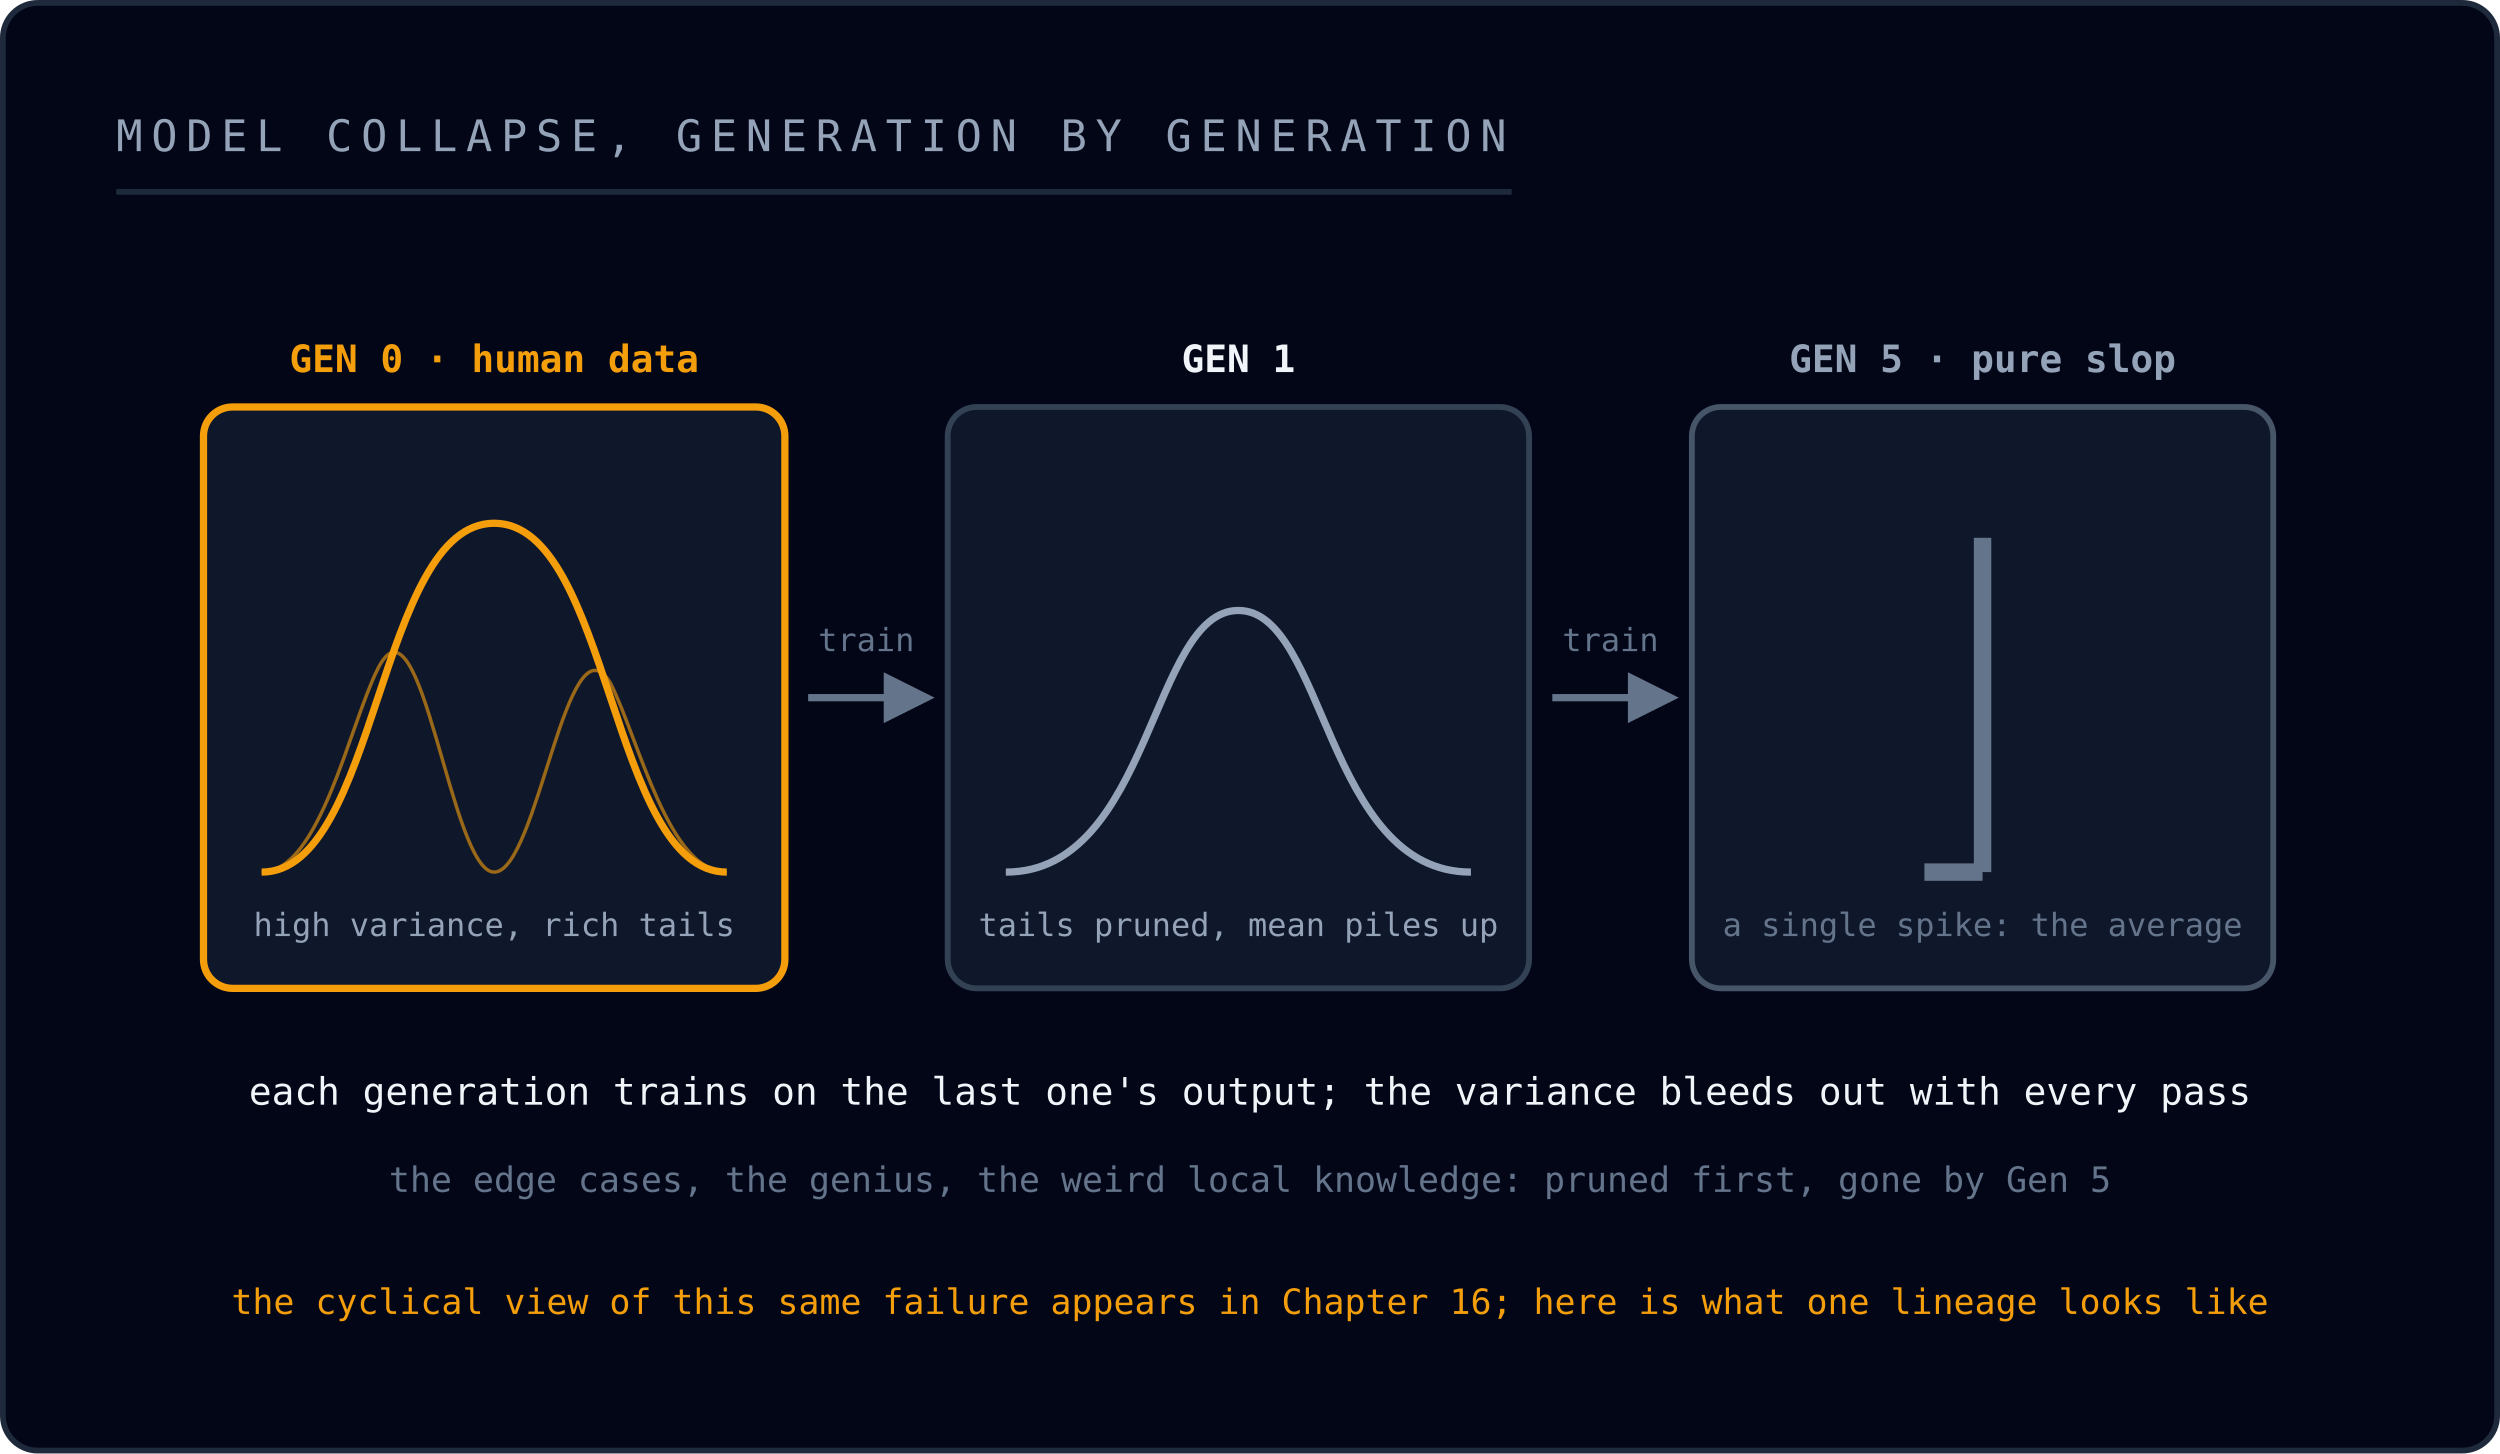
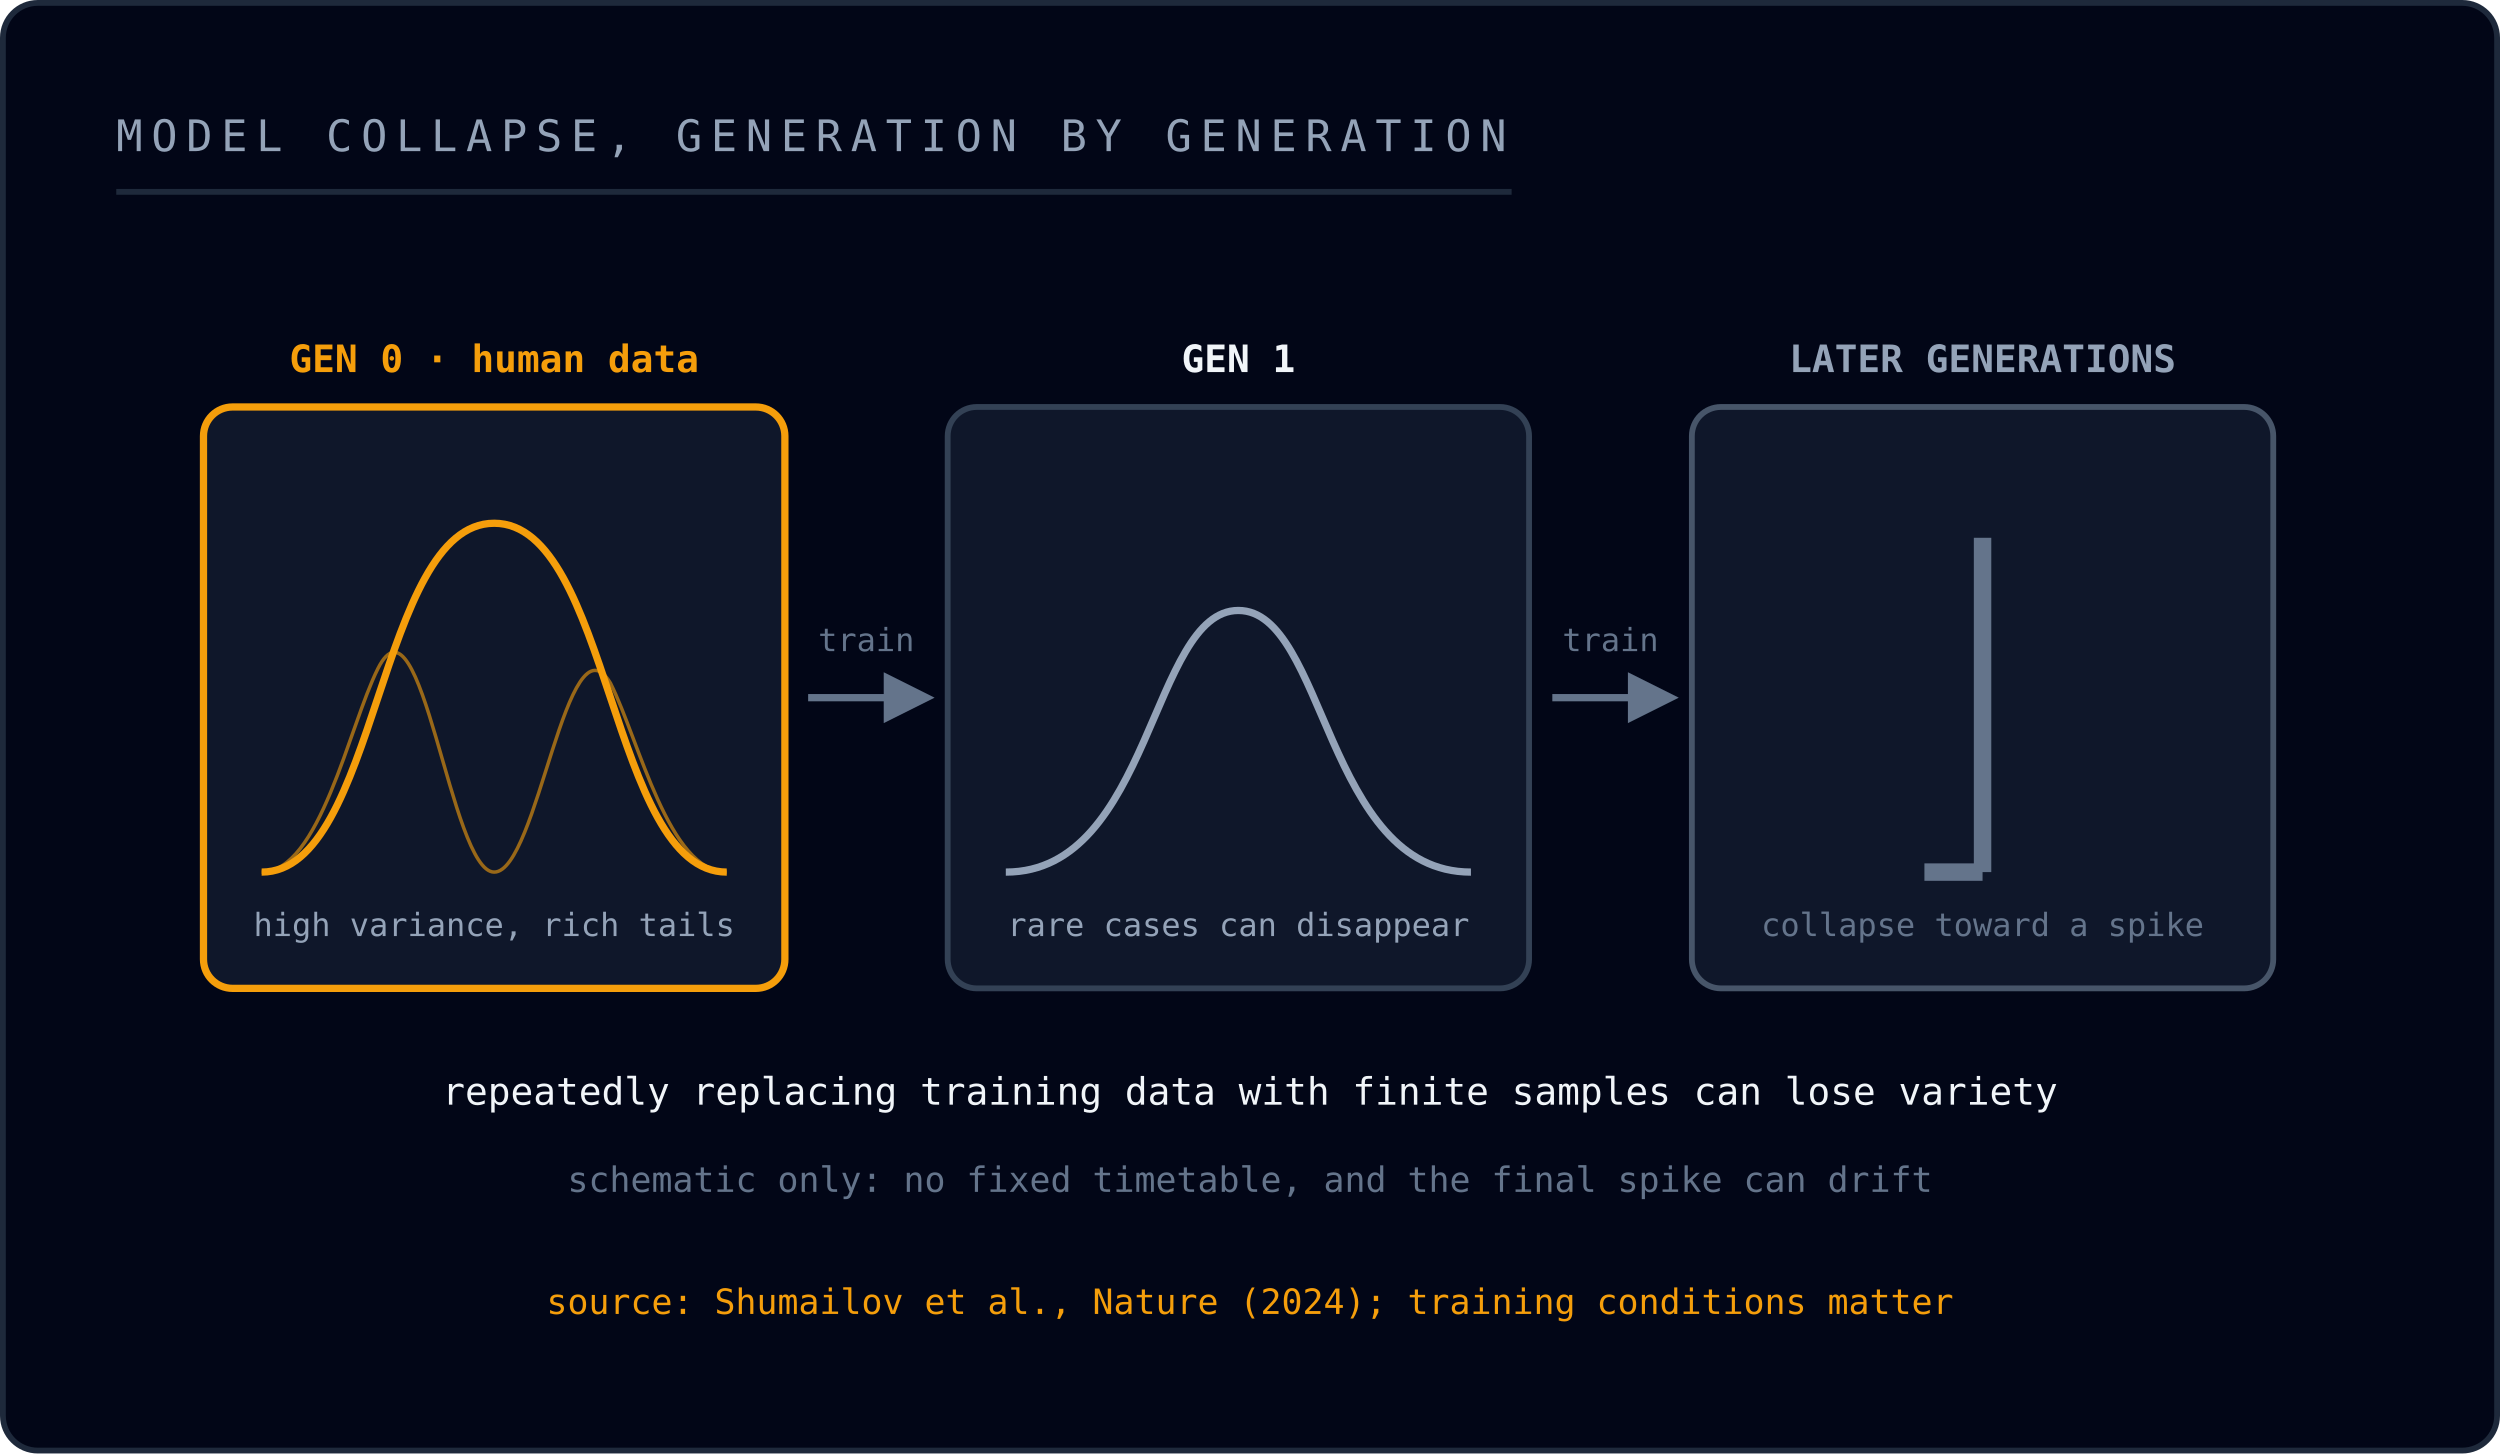
<svg xmlns="http://www.w3.org/2000/svg" viewBox="0 0 860 500" font-family="'JetBrains Mono','SFMono-Regular',Menlo,Consolas,monospace">
  <defs>
    <marker id="ag" viewBox="0 0 10 10" refX="8" refY="5" markerWidth="7" markerHeight="7" orient="auto-start-reverse">
      <path d="M0,0L10,5L0,10z" fill="#64748b" />
    </marker>
  </defs>
  <rect x="1" y="1" width="858" height="498" rx="12" fill="#020617" stroke="#1e293b" stroke-width="2" />
  <text x="40" y="52" font-size="15" letter-spacing="3" fill="#94a3b8">MODEL COLLAPSE, GENERATION BY GENERATION</text>
  <line x1="40" y1="66" x2="520" y2="66" stroke="#1e293b" stroke-width="2" />
  <g>
    <rect x="70" y="140" width="200" height="200" rx="10" fill="#0f172a" stroke="#f59e0b" stroke-width="2.5" />
    <path d="M 90 300 C 130 300 130 180 170 180 C 210 180 210 300 250 300" fill="none" stroke="#f59e0b" stroke-width="2.5" />
    <path d="M 90 300 C 110 300 120 250 130 230 C 145 200 155 300 170 300 C 185 300 195 210 210 235 C 220 255 230 300 250 300" fill="none" stroke="#f59e0b" stroke-width="1.2" opacity="0.6" />
    <text x="170" y="128" font-size="13" font-weight="600" fill="#f59e0b" text-anchor="middle">GEN 0 · human data</text>
    <text x="170" y="322" font-size="11" fill="#94a3b8" text-anchor="middle">high variance, rich tails</text>
  </g>
  <line x1="278" y1="240" x2="318" y2="240" stroke="#64748b" stroke-width="2.5" marker-end="url(#ag)" />
  <text x="298" y="224" font-size="11" fill="#64748b" text-anchor="middle">train</text>
  <g>
    <rect x="326" y="140" width="200" height="200" rx="10" fill="#0f172a" stroke="#334155" stroke-width="2" />
    <path d="M 346 300 C 396 300 396 210 426 210 C 456 210 456 300 506 300" fill="none" stroke="#94a3b8" stroke-width="2.5" />
    <text x="426" y="128" font-size="13" font-weight="600" fill="#f1f5f9" text-anchor="middle">GEN 1</text>
-     <text x="426" y="322" font-size="11" fill="#94a3b8" text-anchor="middle">tails pruned, mean piles up</text>
+     <text x="426" y="322" font-size="11" fill="#94a3b8" text-anchor="middle">rare cases can disappear</text>
  </g>
  <line x1="534" y1="240" x2="574" y2="240" stroke="#64748b" stroke-width="2.5" marker-end="url(#ag)" />
  <text x="554" y="224" font-size="11" fill="#64748b" text-anchor="middle">train</text>
  <g>
    <rect x="582" y="140" width="200" height="200" rx="10" fill="#0f172a" stroke="#475569" stroke-width="2" />
    <line x1="682" y1="300" x2="682" y2="185" stroke="#64748b" stroke-width="6" />
    <path d="M 662 300 L 682 300" stroke="#64748b" stroke-width="6" />
-     <text x="682" y="128" font-size="13" font-weight="600" fill="#94a3b8" text-anchor="middle">GEN 5 · pure slop</text>
-     <text x="682" y="322" font-size="11" fill="#64748b" text-anchor="middle">a single spike: the average</text>
+     <text x="682" y="128" font-size="13" font-weight="600" fill="#94a3b8" text-anchor="middle">LATER GENERATIONS</text>
+     <text x="682" y="322" font-size="11" fill="#64748b" text-anchor="middle">collapse toward a spike</text>
  </g>
-   <text x="430" y="380" font-size="13" fill="#f1f5f9" text-anchor="middle">each generation trains on the last one's output; the variance bleeds out with every pass</text>
-   <text x="430" y="410" font-size="12" fill="#64748b" text-anchor="middle">the edge cases, the genius, the weird local knowledge: pruned first, gone by Gen 5</text>
-   <text x="430" y="452" font-size="12" fill="#f59e0b" text-anchor="middle">the cyclical view of this same failure appears in Chapter 16; here is what one lineage looks like</text>
+   <text x="430" y="380" font-size="13" fill="#f1f5f9" text-anchor="middle">repeatedly replacing training data with finite samples can lose variety</text>
+   <text x="430" y="410" font-size="12" fill="#64748b" text-anchor="middle">schematic only: no fixed timetable, and the final spike can drift</text>
+   <text x="430" y="452" font-size="12" fill="#f59e0b" text-anchor="middle">source: Shumailov et al., Nature (2024); training conditions matter</text>
</svg>
